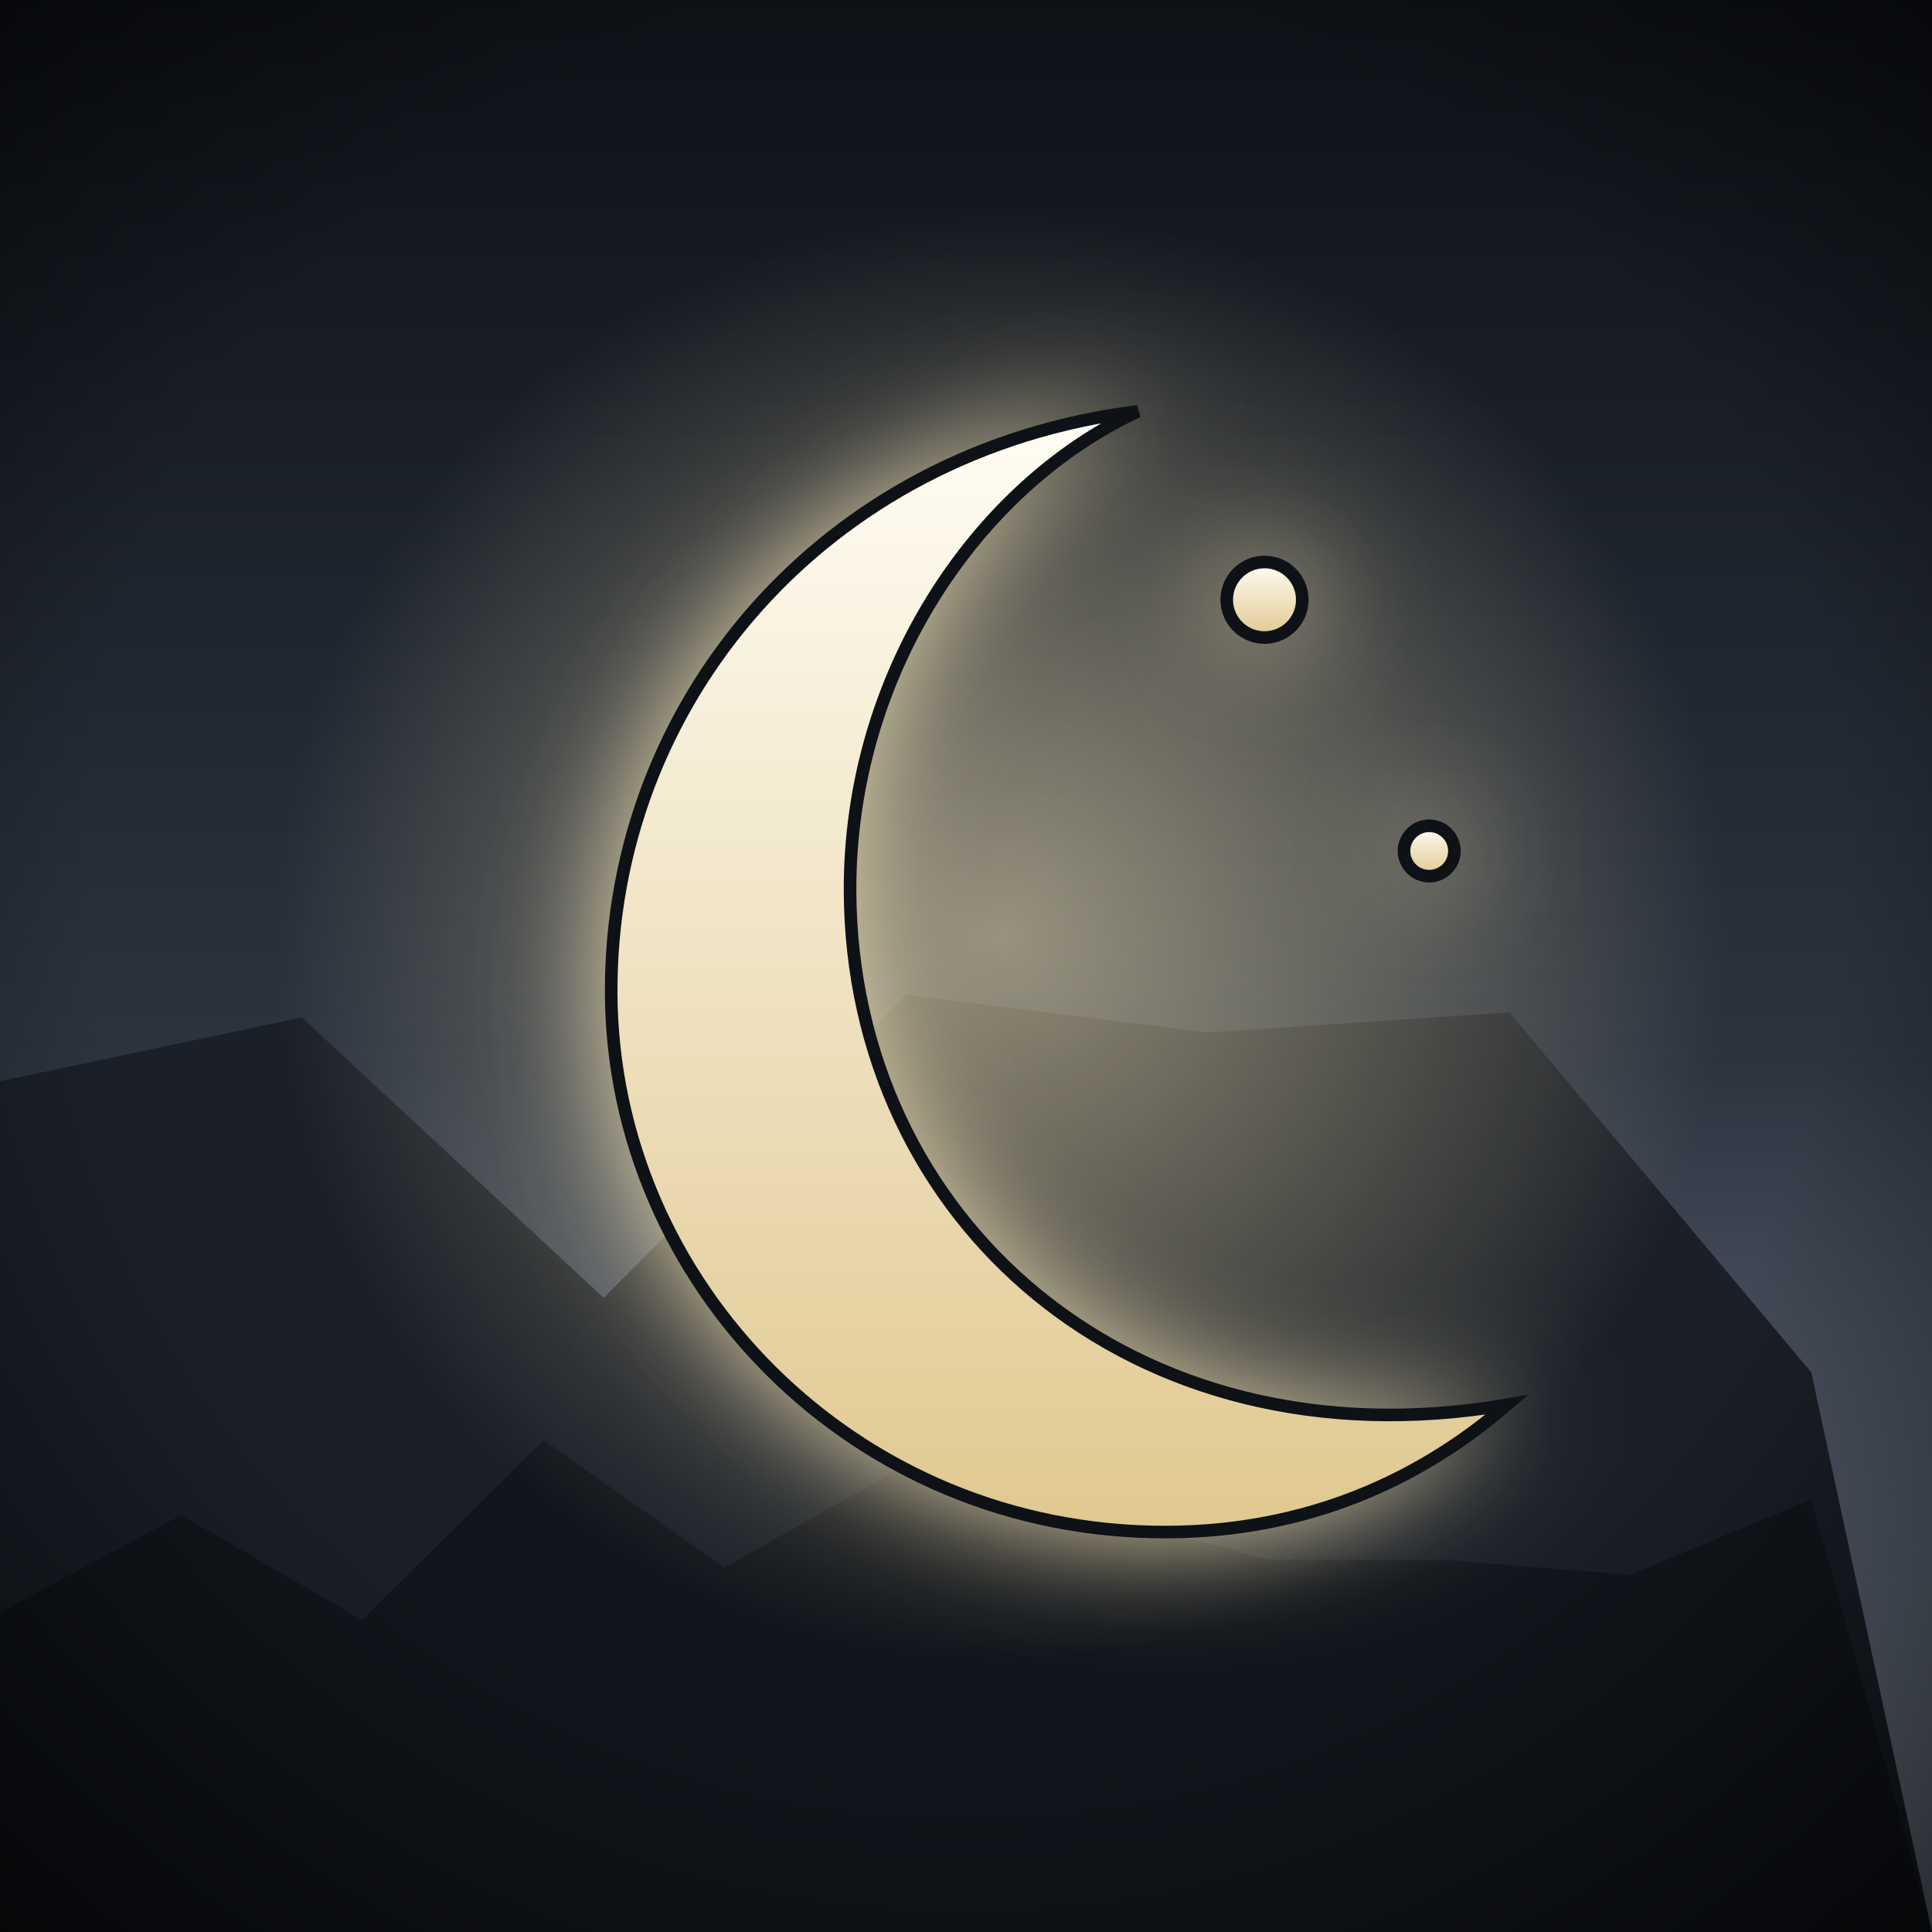
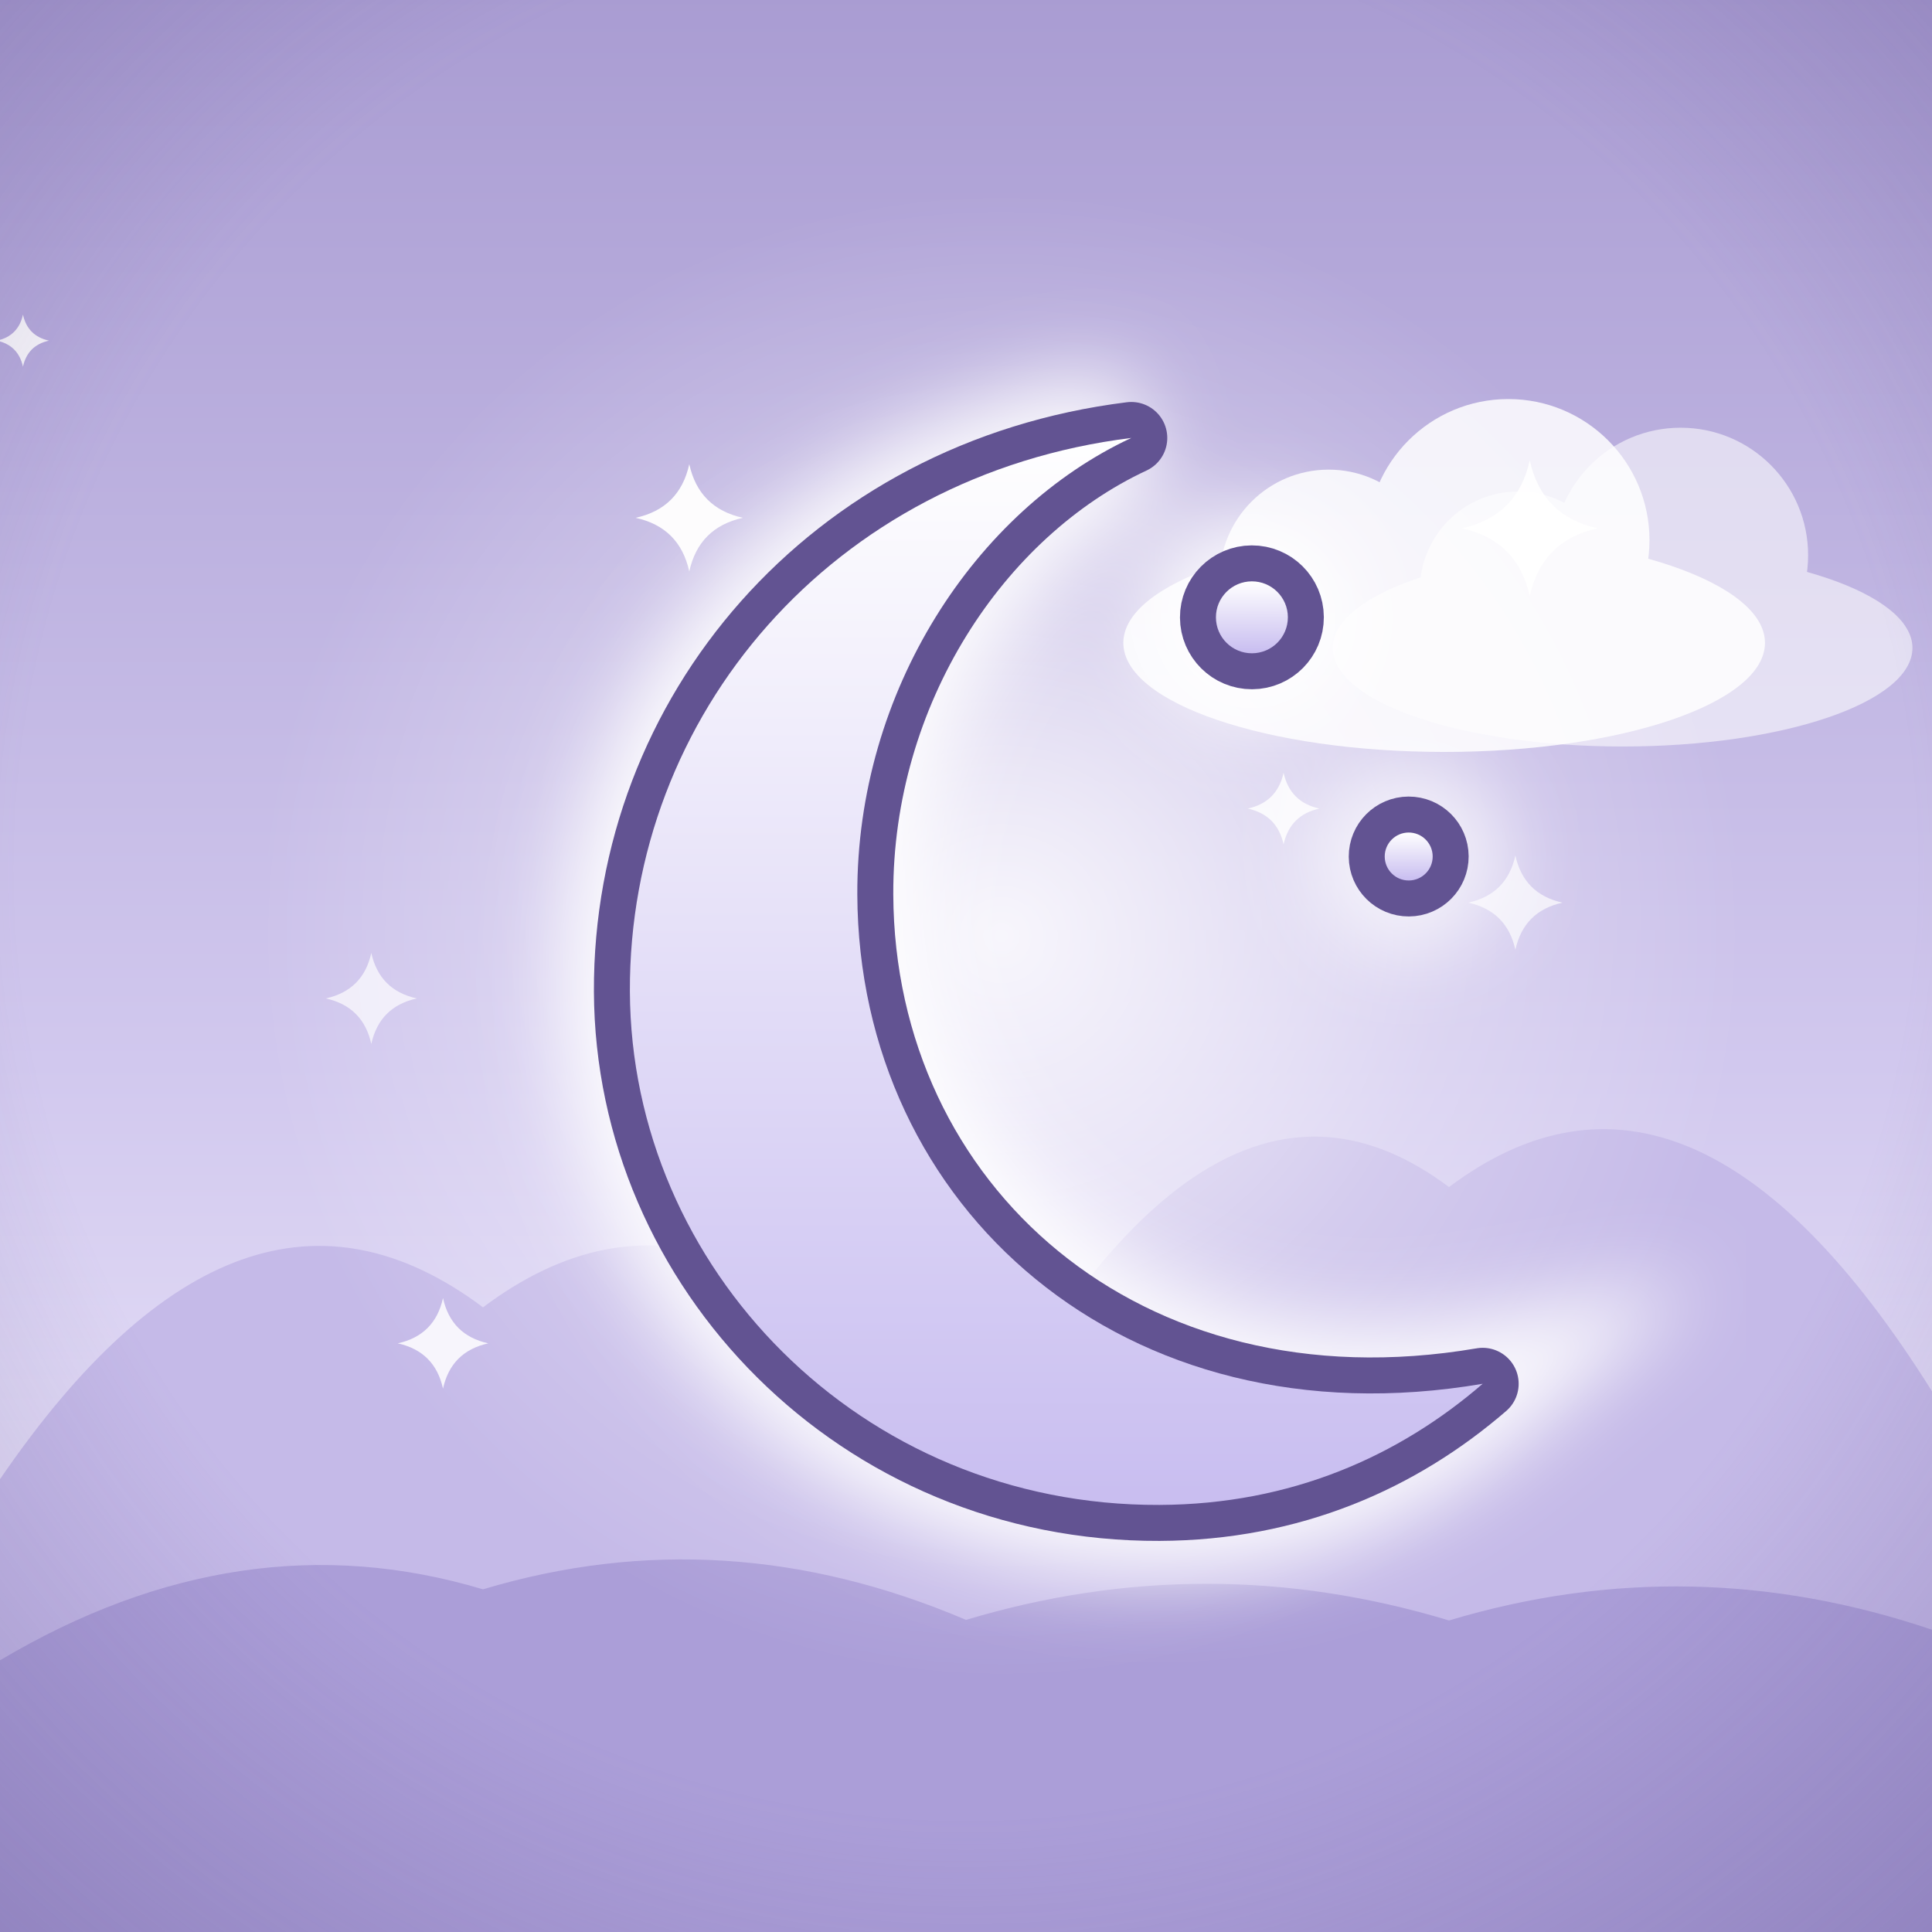
<svg xmlns="http://www.w3.org/2000/svg" viewBox="0 0 256 256" width="256" height="256">
  <defs>
    <linearGradient id="sky" x1="0" y1="0" x2="0" y2="1">
-       <stop offset="0" stop-color="#0e1116" />
-       <stop offset=".55" stop-color="#2c3440" />
-       <stop offset="1" stop-color="#7d8796" />
+       <stop offset="0" stop-color="#a99cd2" />
+       <stop offset=".55" stop-color="#d1c8ee" />
+       <stop offset="1" stop-color="#f7f3ff" />
    </linearGradient>
    <radialGradient id="halo" cx=".5" cy=".5" r=".5">
-       <stop offset="0" stop-color="#f3e3b5" stop-opacity=".55" />
-       <stop offset="1" stop-color="#f3e3b5" stop-opacity="0" />
+       <stop offset="0" stop-color="#ffffff" stop-opacity=".85" />
+       <stop offset=".6" stop-color="#ffffff" stop-opacity=".25" />
+       <stop offset="1" stop-color="#ffffff" stop-opacity="0" />
    </radialGradient>
    <linearGradient id="gl" x1="0" y1="0" x2="0" y2="1">
-       <stop offset="0" stop-color="#fffdf5" />
-       <stop offset="1" stop-color="#e0c88f" />
+       <stop offset="0" stop-color="#ffffff" />
+       <stop offset="1" stop-color="#c8bdf0" />
    </linearGradient>
    <radialGradient id="vig" cx=".5" cy=".45" r=".75">
-       <stop offset=".6" stop-color="#000" stop-opacity="0" />
-       <stop offset="1" stop-color="#000" stop-opacity=".7" />
+       <stop offset=".65" stop-color="#625392" stop-opacity="0" />
+       <stop offset="1" stop-color="#625392" stop-opacity=".35" />
    </radialGradient>
    <filter id="blur" x="-30%" y="-30%" width="160%" height="160%">
-       <feGaussianBlur stdDeviation="9" />
+       <feGaussianBlur stdDeviation="7" />
    </filter>
-     <style>.k{fill:#0e1116;opacity:.85}.ks{fill:none;stroke:#0e1116;stroke-width:6;stroke-linecap:round;opacity:.8}.s{fill:none;stroke:url(#gl);stroke-linecap:round;stroke-linejoin:round}</style>
+     <style>.k{fill:#625392;opacity:.9}.ks{fill:none;stroke:#625392;stroke-width:6;stroke-linecap:round;opacity:.85}.s{fill:none;stroke:url(#gl);stroke-linecap:round;stroke-linejoin:round}</style>
  </defs>
  <rect width="256" height="256" fill="url(#sky)" />
-   <path d="M0 256L0 190L0 143.266L40 134.817L80 171.979L120 131.809L160 136.816L200 134.142L240 181.84L256 256z" fill="#1b2028" />
-   <path d="M0 256L0 215L0 213.647L24 200.767L48 214.656L72 190.807L96 207.722L120 194.165L144 200.303L168 206.63L192 206.75L216 208.668L240 198.674L256 256z" fill="#12161c" />
-   <circle cx="132.7" cy="124" r="96" fill="url(#halo)" />
-   <g transform="translate(132.7001 128) rotate(-0.2226986) scale(0.8343552) translate(-128 -128)">
-     <g filter="url(#blur)" opacity=".9" fill="#f3e3b5" stroke="#f3e3b5">
+   <g fill="#ffffff" opacity="0.841">
+     <ellipse cx="191.359" cy="85.183" rx="42.509" ry="14.453" />
+     <circle cx="176.056" cy="76.681" r="14.453" />
+     <circle cx="199.86" cy="71.58" r="18.704" />
+   </g>
+   <g fill="#ffffff" opacity="0.566">
+     <ellipse cx="215.008" cy="85.858" rx="38.4" ry="13.056" />
+     <circle cx="201.184" cy="78.178" r="13.056" />
+     <circle cx="222.688" cy="73.57" r="16.896" />
+   </g>
+   <path d="M0 256L0 196Q32 149.227 64 173.227Q96 149.227 128 195.45Q160 133.291 192 157.291Q224 133.291 256 184.354Q288 138.664 320 162.664L256 256z" fill="#c5bae8" />
+   <path d="M0 256L0 220Q32 200.994 64 210.594Q96 200.994 128 214.643Q160 205.043 192 214.72Q224 205.12 256 215.948Q288 199.951 320 209.551L256 256z" fill="#ab9ed8" />
+   <path d="M49.2 126.264Q50.286 131.212 55.234 132.298Q50.286 133.384 49.2 138.332Q48.114 133.384 43.166 132.298Q48.114 131.212 49.2 126.264z" fill="#ffffff" opacity="0.691" />
+   <path d="M200.795 113.36Q201.919 118.481 207.04 119.606Q201.919 120.73 200.795 125.851Q199.67 120.73 194.549 119.606Q199.67 118.481 200.795 113.36z" fill="#ffffff" opacity="0.672" />
+   <path d="M88.788 110.914Q89.806 115.551 94.443 116.569Q89.806 117.586 88.788 122.223Q87.771 117.586 83.134 116.569Q87.771 115.551 88.788 110.914z" fill="#ffffff" opacity="0.844" />
+   <path d="M170.082 102.395Q170.936 106.287 174.827 107.141Q170.936 107.995 170.082 111.886Q169.228 107.995 165.337 107.141Q169.228 106.287 170.082 102.395z" fill="#ffffff" opacity="0.837" />
+   <path d="M91.333 61.505Q92.612 67.334 98.442 68.614Q92.612 69.893 91.333 75.723Q90.053 69.893 84.224 68.614Q90.053 67.334 91.333 61.505z" fill="#ffffff" opacity="0.947" />
+   <path d="M3.043 41.69Q3.664 44.517 6.49 45.137Q3.664 45.758 3.043 48.585Q2.422 45.758 -0.404 45.137Q2.422 44.517 3.043 41.69z" fill="#ffffff" opacity="0.901" />
+   <circle cx="132.7" cy="124" r="100" fill="url(#halo)" />
+   <g transform="translate(132.7001 128) rotate(-0.2226986) scale(0.7943552) translate(-128 -128)">
+     <g filter="url(#blur)" opacity=".95" fill="#ffffff" stroke="#ffffff" stroke-width="22">
      <path d="M150 40c-50 6-84 46-84 92s38 86 88 86c22 0 40-8 54-20-60 10-104-30-104-82 0-34 20-64 46-76z" />
      <circle cx="170" cy="70" r="6" />
      <circle cx="196" cy="110" r="4" />
    </g>
-     <g fill="url(#gl)" stroke="#0e1116" stroke-width="2">
+     <g fill="#625392" stroke="#625392" stroke-width="12" stroke-linejoin="round">
+       <path d="M150 40c-50 6-84 46-84 92s38 86 88 86c22 0 40-8 54-20-60 10-104-30-104-82 0-34 20-64 46-76z" />
+       <circle cx="170" cy="70" r="6" />
+       <circle cx="196" cy="110" r="4" />
+     </g>
+     <g fill="url(#gl)" stroke="none">
      <path d="M150 40c-50 6-84 46-84 92s38 86 88 86c22 0 40-8 54-20-60 10-104-30-104-82 0-34 20-64 46-76z" />
      <circle cx="170" cy="70" r="6" />
      <circle cx="196" cy="110" r="4" />
    </g>
  </g>
+   <path d="M202.7 61Q204.32 68.38 211.7 70Q204.32 71.62 202.7 79Q201.08 71.62 193.7 70Q201.08 68.38 202.7 61z" fill="#ffffff" opacity="0.95" />
+   <path d="M58.7 172Q59.78 176.92 64.7 178Q59.78 179.08 58.7 184Q57.62 179.08 52.7 178Q57.62 176.92 58.7 172z" fill="#ffffff" opacity="0.85" />
  <rect width="256" height="256" fill="url(#vig)" />
</svg>
